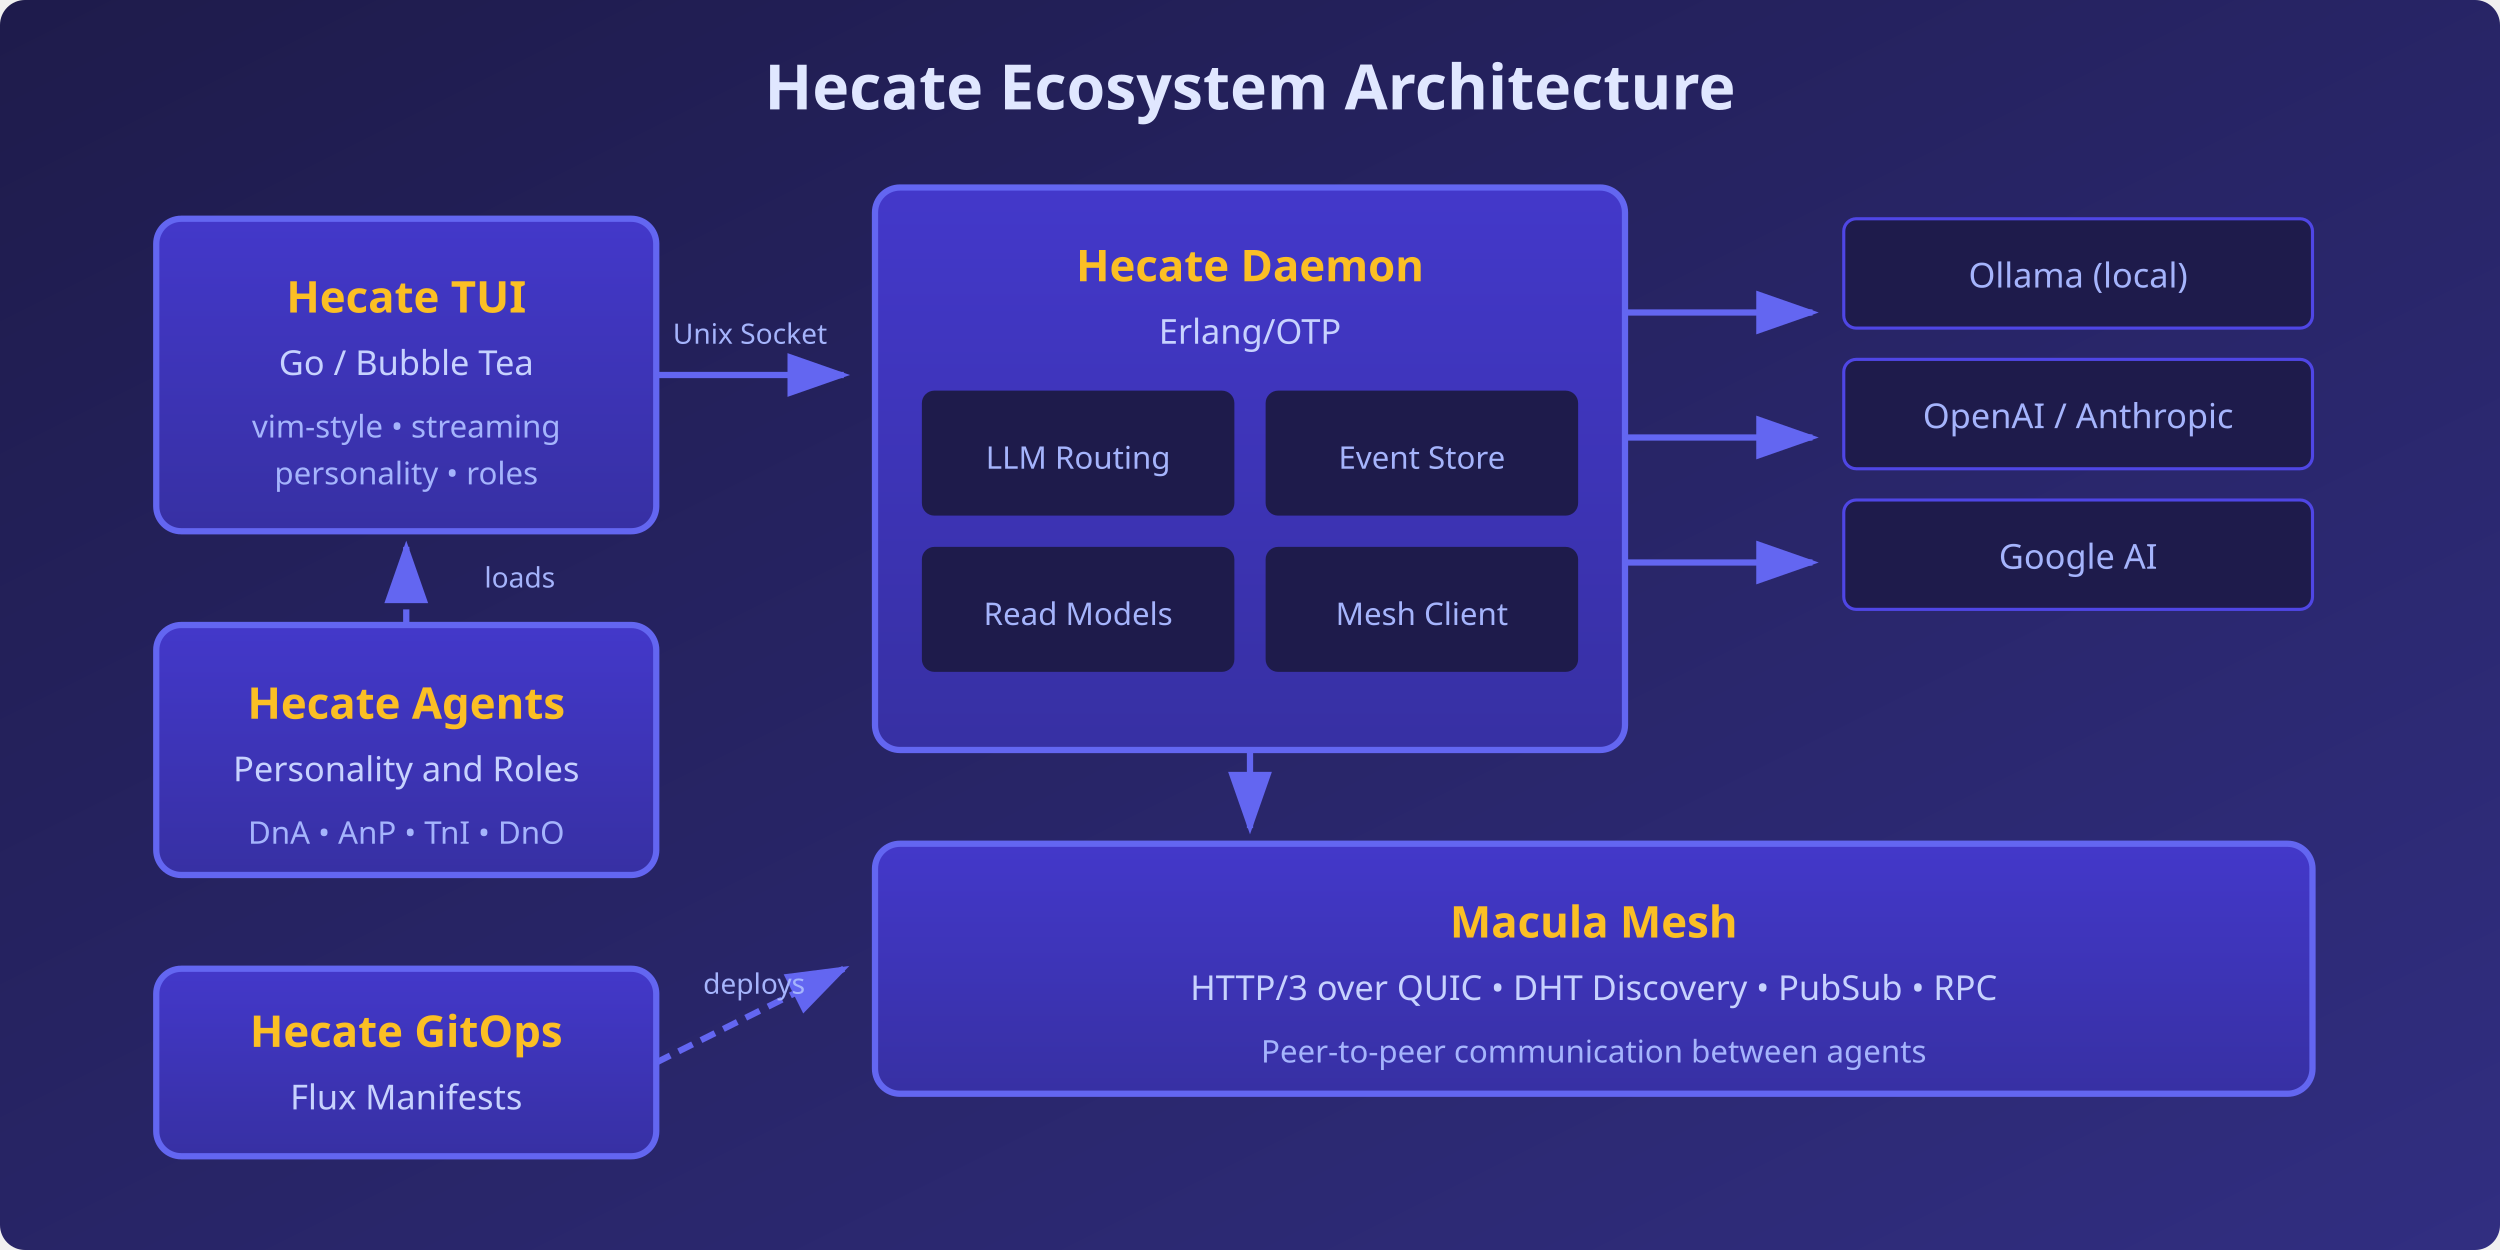
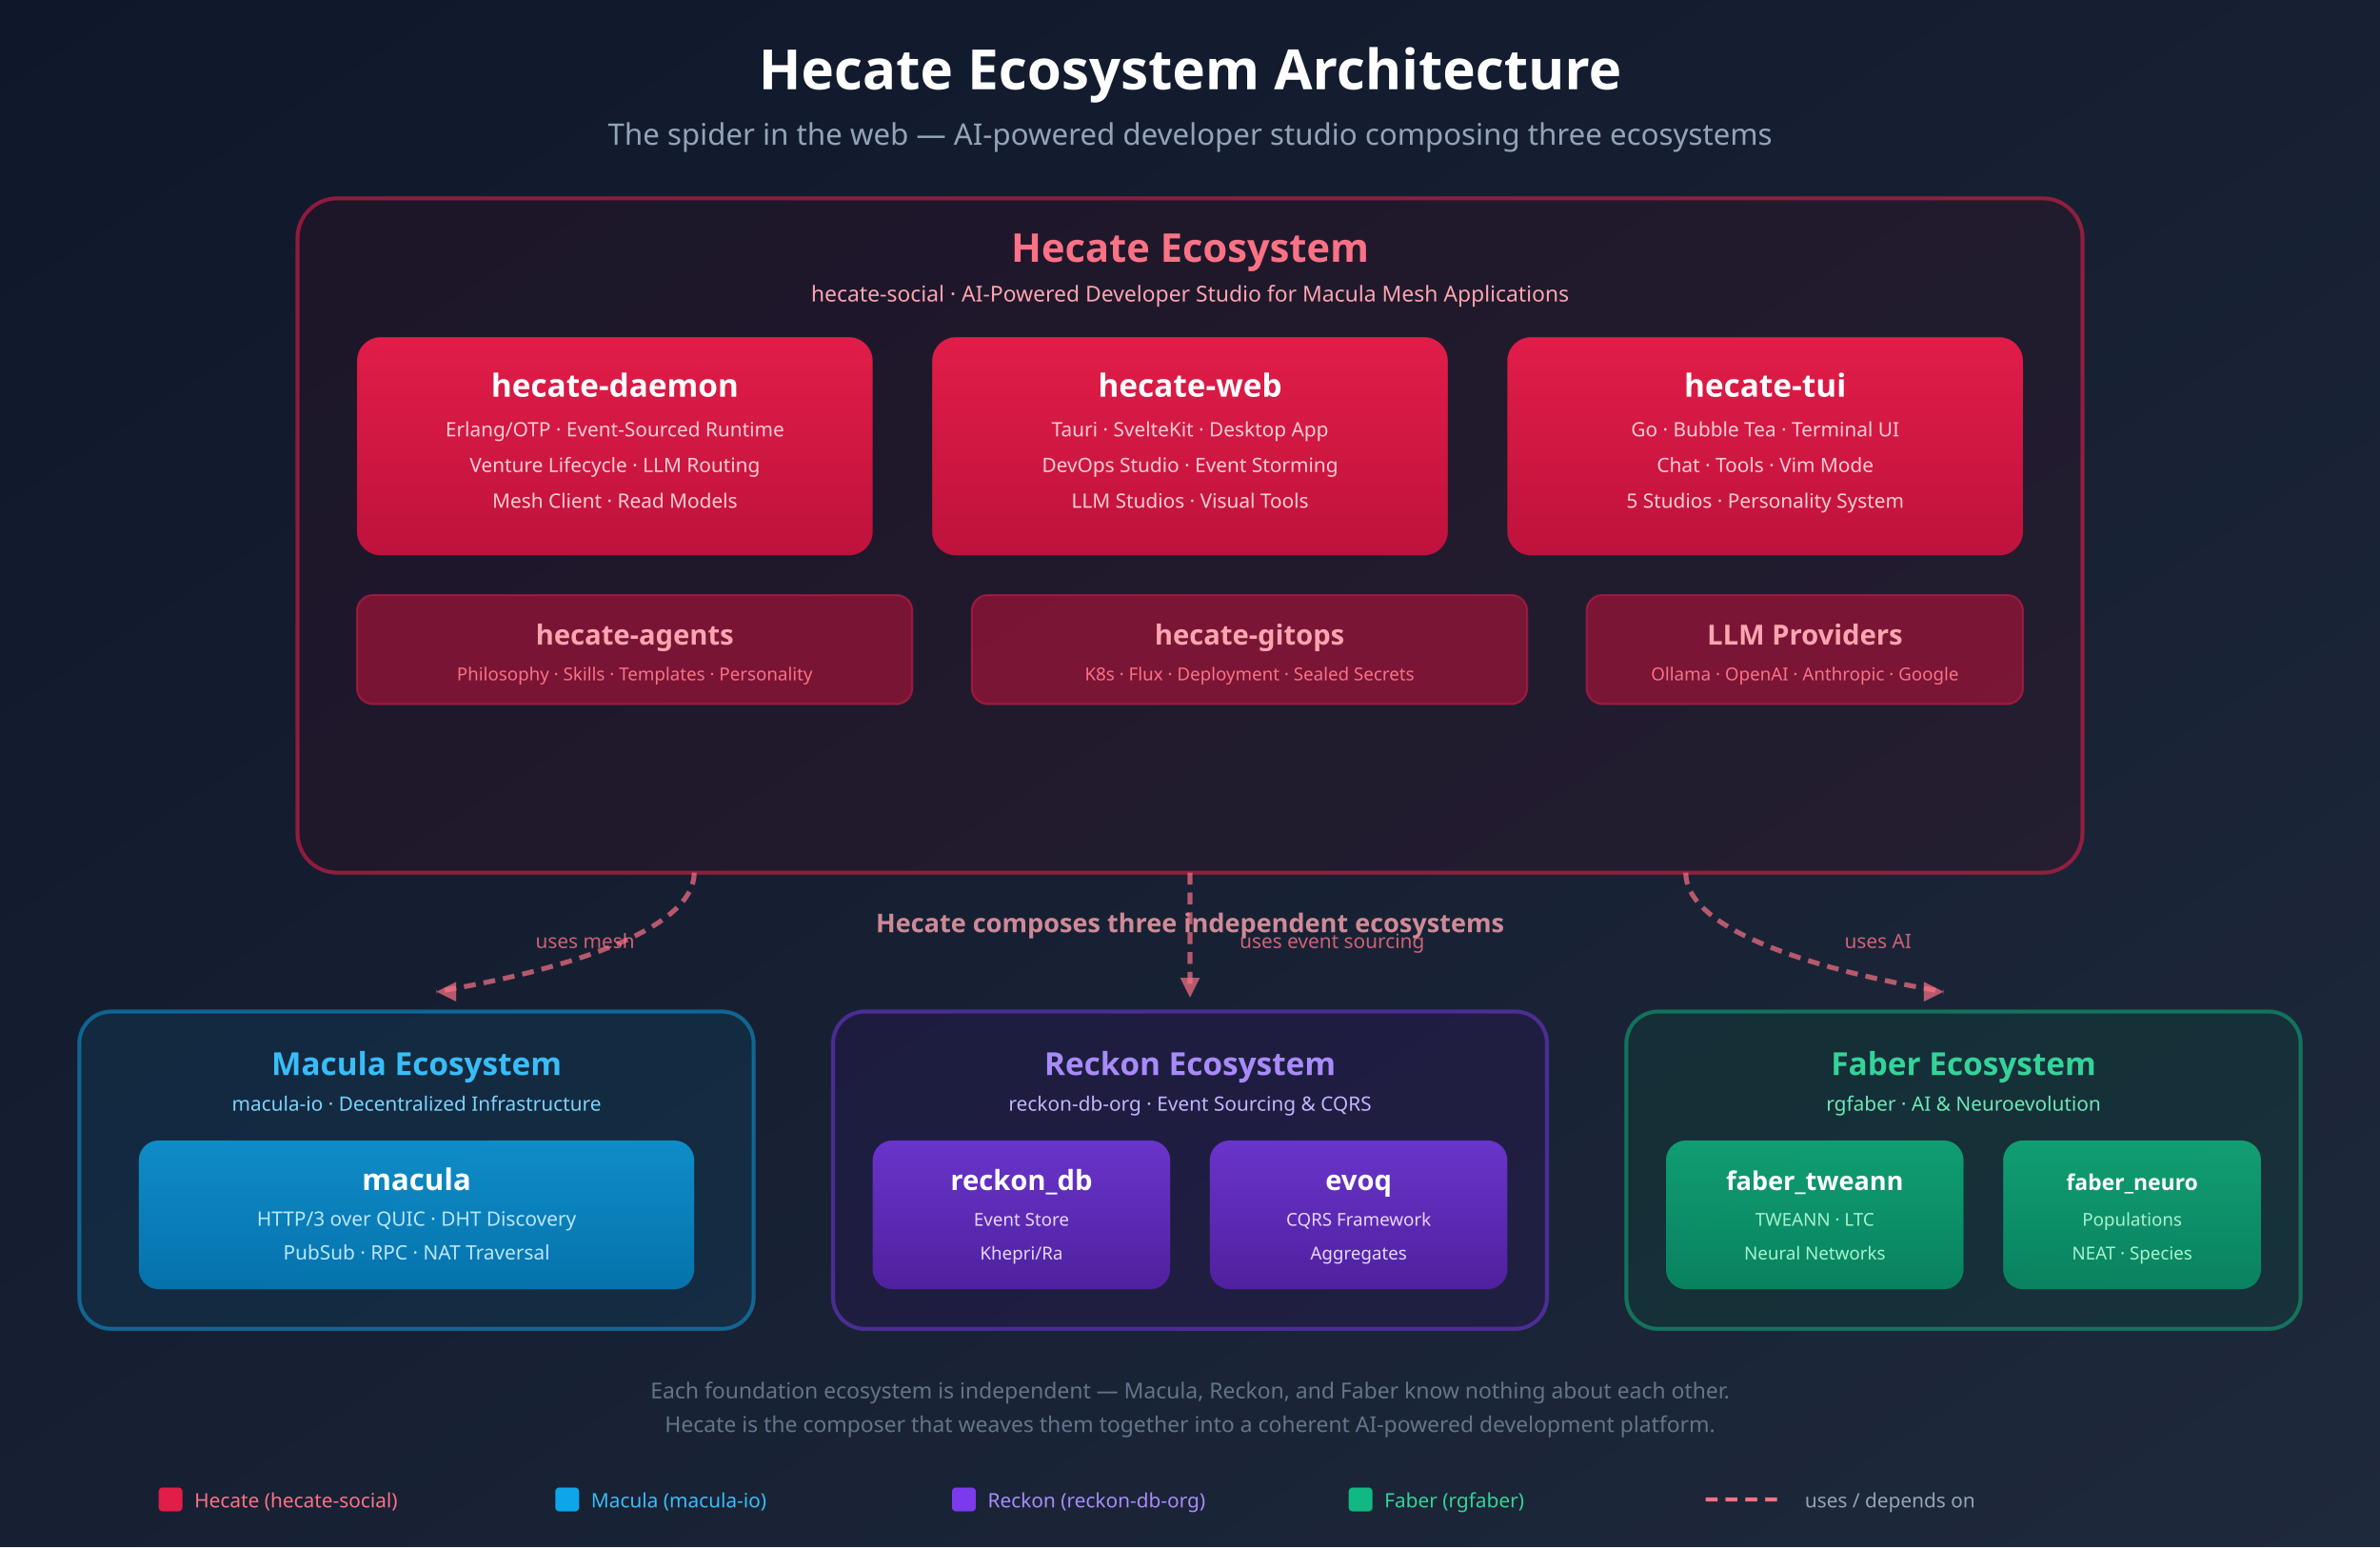
- <svg xmlns="http://www.w3.org/2000/svg" viewBox="0 0 800 400" width="800" height="400">
+ <svg xmlns="http://www.w3.org/2000/svg" viewBox="0 0 1200 780" fill="none">
  <defs>
    <linearGradient id="bgGrad" x1="0%" y1="0%" x2="100%" y2="100%">
-       <stop offset="0%" stop-color="#1e1b4b" />
-       <stop offset="100%" stop-color="#312e81" />
+       <stop offset="0%" style="stop-color:#0f172a" />
+       <stop offset="100%" style="stop-color:#1e293b" />
    </linearGradient>
-     <linearGradient id="boxGrad" x1="0%" y1="0%" x2="0%" y2="100%">
-       <stop offset="0%" stop-color="#4338ca" />
-       <stop offset="100%" stop-color="#3730a3" />
+     <linearGradient id="hecateGrad" x1="0%" y1="0%" x2="0%" y2="100%">
+       <stop offset="0%" style="stop-color:#e11d48" />
+       <stop offset="100%" style="stop-color:#be123c" />
    </linearGradient>
-     <marker id="arrow" markerWidth="10" markerHeight="7" refX="9" refY="3.5" orient="auto">
-       <polygon points="0 0, 10 3.5, 0 7" fill="#6366f1" />
-     </marker>
+     <linearGradient id="meshGrad" x1="0%" y1="0%" x2="0%" y2="100%">
+       <stop offset="0%" style="stop-color:#0ea5e9" />
+       <stop offset="100%" style="stop-color:#0284c7" />
+     </linearGradient>
+     <linearGradient id="reckonGrad" x1="0%" y1="0%" x2="0%" y2="100%">
+       <stop offset="0%" style="stop-color:#7c3aed" />
+       <stop offset="100%" style="stop-color:#5b21b6" />
+     </linearGradient>
+     <linearGradient id="faberGrad" x1="0%" y1="0%" x2="0%" y2="100%">
+       <stop offset="0%" style="stop-color:#10b981" />
+       <stop offset="100%" style="stop-color:#059669" />
+     </linearGradient>
  </defs>
-   <rect width="800" height="400" fill="url(#bgGrad)" rx="8" />
-   <text x="400" y="35" text-anchor="middle" fill="#e0e7ff" font-family="sans-serif" font-size="20" font-weight="bold">Hecate Ecosystem Architecture</text>
-   <rect x="50" y="70" width="160" height="100" fill="url(#boxGrad)" rx="8" stroke="#6366f1" stroke-width="2" />
-   <text x="130" y="100" text-anchor="middle" fill="#fbbf24" font-family="sans-serif" font-size="14" font-weight="bold">Hecate TUI</text>
-   <text x="130" y="120" text-anchor="middle" fill="#c7d2fe" font-family="sans-serif" font-size="11">Go / Bubble Tea</text>
-   <text x="130" y="140" text-anchor="middle" fill="#a5b4fc" font-family="sans-serif" font-size="10">vim-style • streaming</text>
-   <text x="130" y="155" text-anchor="middle" fill="#a5b4fc" font-family="sans-serif" font-size="10">personality • roles</text>
-   <line x1="210" y1="120" x2="270" y2="120" stroke="#6366f1" stroke-width="2" marker-end="url(#arrow)" />
-   <text x="240" y="110" text-anchor="middle" fill="#a5b4fc" font-family="sans-serif" font-size="9">Unix Socket</text>
-   <rect x="280" y="60" width="240" height="180" fill="url(#boxGrad)" rx="8" stroke="#6366f1" stroke-width="2" />
-   <text x="400" y="90" text-anchor="middle" fill="#fbbf24" font-family="sans-serif" font-size="14" font-weight="bold">Hecate Daemon</text>
-   <text x="400" y="110" text-anchor="middle" fill="#c7d2fe" font-family="sans-serif" font-size="11">Erlang/OTP</text>
-   <rect x="295" y="125" width="100" height="40" fill="#1e1b4b" rx="4" />
-   <text x="345" y="150" text-anchor="middle" fill="#a5b4fc" font-family="sans-serif" font-size="10">LLM Routing</text>
-   <rect x="405" y="125" width="100" height="40" fill="#1e1b4b" rx="4" />
-   <text x="455" y="150" text-anchor="middle" fill="#a5b4fc" font-family="sans-serif" font-size="10">Event Store</text>
-   <rect x="295" y="175" width="100" height="40" fill="#1e1b4b" rx="4" />
-   <text x="345" y="200" text-anchor="middle" fill="#a5b4fc" font-family="sans-serif" font-size="10">Read Models</text>
-   <rect x="405" y="175" width="100" height="40" fill="#1e1b4b" rx="4" />
-   <text x="455" y="200" text-anchor="middle" fill="#a5b4fc" font-family="sans-serif" font-size="10">Mesh Client</text>
-   <line x1="520" y1="100" x2="580" y2="100" stroke="#6366f1" stroke-width="2" marker-end="url(#arrow)" />
-   <line x1="520" y1="140" x2="580" y2="140" stroke="#6366f1" stroke-width="2" marker-end="url(#arrow)" />
-   <line x1="520" y1="180" x2="580" y2="180" stroke="#6366f1" stroke-width="2" marker-end="url(#arrow)" />
-   <rect x="590" y="70" width="150" height="35" fill="#1e1b4b" rx="4" stroke="#4f46e5" />
-   <text x="665" y="92" text-anchor="middle" fill="#a5b4fc" font-family="sans-serif" font-size="11">Ollama (local)</text>
-   <rect x="590" y="115" width="150" height="35" fill="#1e1b4b" rx="4" stroke="#4f46e5" />
-   <text x="665" y="137" text-anchor="middle" fill="#a5b4fc" font-family="sans-serif" font-size="11">OpenAI / Anthropic</text>
-   <rect x="590" y="160" width="150" height="35" fill="#1e1b4b" rx="4" stroke="#4f46e5" />
-   <text x="665" y="182" text-anchor="middle" fill="#a5b4fc" font-family="sans-serif" font-size="11">Google AI</text>
-   <rect x="280" y="270" width="460" height="80" fill="url(#boxGrad)" rx="8" stroke="#6366f1" stroke-width="2" />
-   <text x="510" y="300" text-anchor="middle" fill="#fbbf24" font-family="sans-serif" font-size="14" font-weight="bold">Macula Mesh</text>
-   <text x="510" y="320" text-anchor="middle" fill="#c7d2fe" font-family="sans-serif" font-size="11">HTTP/3 over QUIC • DHT Discovery • PubSub • RPC</text>
-   <text x="510" y="340" text-anchor="middle" fill="#a5b4fc" font-family="sans-serif" font-size="10">Peer-to-peer communication between agents</text>
-   <line x1="400" y1="240" x2="400" y2="265" stroke="#6366f1" stroke-width="2" marker-end="url(#arrow)" />
-   <rect x="50" y="200" width="160" height="80" fill="url(#boxGrad)" rx="8" stroke="#6366f1" stroke-width="2" />
-   <text x="130" y="230" text-anchor="middle" fill="#fbbf24" font-family="sans-serif" font-size="14" font-weight="bold">Hecate Agents</text>
-   <text x="130" y="250" text-anchor="middle" fill="#c7d2fe" font-family="sans-serif" font-size="11">Personality and Roles</text>
-   <text x="130" y="270" text-anchor="middle" fill="#a5b4fc" font-family="sans-serif" font-size="10">DnA • AnP • TnI • DnO</text>
-   <line x1="130" y1="200" x2="130" y2="175" stroke="#6366f1" stroke-width="2" stroke-dasharray="5,3" marker-end="url(#arrow)" />
-   <text x="155" y="188" fill="#a5b4fc" font-family="sans-serif" font-size="9">loads</text>
-   <rect x="50" y="310" width="160" height="60" fill="url(#boxGrad)" rx="8" stroke="#6366f1" stroke-width="2" />
-   <text x="130" y="335" text-anchor="middle" fill="#fbbf24" font-family="sans-serif" font-size="14" font-weight="bold">Hecate GitOps</text>
-   <text x="130" y="355" text-anchor="middle" fill="#c7d2fe" font-family="sans-serif" font-size="11">Flux Manifests</text>
-   <line x1="210" y1="340" x2="270" y2="310" stroke="#6366f1" stroke-width="2" stroke-dasharray="5,3" marker-end="url(#arrow)" />
-   <text x="225" y="318" fill="#a5b4fc" font-family="sans-serif" font-size="9">deploys</text>
+   <rect width="1200" height="780" fill="url(#bgGrad)" />
+   <text x="600" y="45" text-anchor="middle" font-family="system-ui, sans-serif" font-size="28" font-weight="bold" fill="#fff">
+     Hecate Ecosystem Architecture
+   </text>
+   <text x="600" y="73" text-anchor="middle" font-family="system-ui, sans-serif" font-size="15" fill="#94a3b8">
+     The spider in the web — AI-powered developer studio composing three ecosystems
+   </text>
+   <rect x="150" y="100" width="900" height="340" rx="20" fill="#4c0519" opacity="0.2" />
+   <rect x="150" y="100" width="900" height="340" rx="20" fill="none" stroke="#e11d48" stroke-width="2" opacity="0.6" />
+   <text x="600" y="132" text-anchor="middle" font-family="system-ui, sans-serif" font-size="20" font-weight="bold" fill="#fb7185">
+     Hecate Ecosystem
+   </text>
+   <text x="600" y="152" text-anchor="middle" font-family="system-ui, sans-serif" font-size="11" fill="#fda4af">
+     hecate-social · AI-Powered Developer Studio for Macula Mesh Applications
+   </text>
+   <rect x="180" y="170" width="260" height="110" rx="12" fill="url(#hecateGrad)" />
+   <text x="310" y="200" text-anchor="middle" font-family="system-ui, sans-serif" font-size="16" font-weight="bold" fill="#fff">hecate-daemon</text>
+   <text x="310" y="220" text-anchor="middle" font-family="system-ui, sans-serif" font-size="10" fill="#fecdd3">Erlang/OTP · Event-Sourced Runtime</text>
+   <text x="310" y="238" text-anchor="middle" font-family="system-ui, sans-serif" font-size="10" fill="#fecdd3">Venture Lifecycle · LLM Routing</text>
+   <text x="310" y="256" text-anchor="middle" font-family="system-ui, sans-serif" font-size="10" fill="#fecdd3">Mesh Client · Read Models</text>
+   <rect x="470" y="170" width="260" height="110" rx="12" fill="url(#hecateGrad)" />
+   <text x="600" y="200" text-anchor="middle" font-family="system-ui, sans-serif" font-size="16" font-weight="bold" fill="#fff">hecate-web</text>
+   <text x="600" y="220" text-anchor="middle" font-family="system-ui, sans-serif" font-size="10" fill="#fecdd3">Tauri · SvelteKit · Desktop App</text>
+   <text x="600" y="238" text-anchor="middle" font-family="system-ui, sans-serif" font-size="10" fill="#fecdd3">DevOps Studio · Event Storming</text>
+   <text x="600" y="256" text-anchor="middle" font-family="system-ui, sans-serif" font-size="10" fill="#fecdd3">LLM Studios · Visual Tools</text>
+   <rect x="760" y="170" width="260" height="110" rx="12" fill="url(#hecateGrad)" />
+   <text x="890" y="200" text-anchor="middle" font-family="system-ui, sans-serif" font-size="16" font-weight="bold" fill="#fff">hecate-tui</text>
+   <text x="890" y="220" text-anchor="middle" font-family="system-ui, sans-serif" font-size="10" fill="#fecdd3">Go · Bubble Tea · Terminal UI</text>
+   <text x="890" y="238" text-anchor="middle" font-family="system-ui, sans-serif" font-size="10" fill="#fecdd3">Chat · Tools · Vim Mode</text>
+   <text x="890" y="256" text-anchor="middle" font-family="system-ui, sans-serif" font-size="10" fill="#fecdd3">5 Studios · Personality System</text>
+   <rect x="180" y="300" width="280" height="55" rx="8" fill="#9f1239" opacity="0.7" />
+   <rect x="180" y="300" width="280" height="55" rx="8" fill="none" stroke="#e11d48" stroke-width="1" opacity="0.5" />
+   <text x="320" y="325" text-anchor="middle" font-family="system-ui, sans-serif" font-size="14" font-weight="bold" fill="#fda4af">hecate-agents</text>
+   <text x="320" y="343" text-anchor="middle" font-family="system-ui, sans-serif" font-size="9" fill="#fb7185">Philosophy · Skills · Templates · Personality</text>
+   <rect x="490" y="300" width="280" height="55" rx="8" fill="#9f1239" opacity="0.7" />
+   <rect x="490" y="300" width="280" height="55" rx="8" fill="none" stroke="#e11d48" stroke-width="1" opacity="0.5" />
+   <text x="630" y="325" text-anchor="middle" font-family="system-ui, sans-serif" font-size="14" font-weight="bold" fill="#fda4af">hecate-gitops</text>
+   <text x="630" y="343" text-anchor="middle" font-family="system-ui, sans-serif" font-size="9" fill="#fb7185">K8s · Flux · Deployment · Sealed Secrets</text>
+   <rect x="800" y="300" width="220" height="55" rx="8" fill="#9f1239" opacity="0.7" />
+   <rect x="800" y="300" width="220" height="55" rx="8" fill="none" stroke="#e11d48" stroke-width="1" opacity="0.5" />
+   <text x="910" y="325" text-anchor="middle" font-family="system-ui, sans-serif" font-size="14" font-weight="bold" fill="#fda4af">LLM Providers</text>
+   <text x="910" y="343" text-anchor="middle" font-family="system-ui, sans-serif" font-size="9" fill="#fb7185">Ollama · OpenAI · Anthropic · Google</text>
+   <text x="600" y="470" text-anchor="middle" font-family="system-ui, sans-serif" font-size="13" font-weight="600" fill="#fda4af" opacity="0.8">
+     Hecate composes three independent ecosystems
+   </text>
+   <path d="M 350 440 C 350 470 280 490 220 500" stroke="#fb7185" stroke-width="2.5" fill="none" stroke-dasharray="6,4" opacity="0.7" />
+   <polygon points="220,500 230,495 230,505" fill="#fb7185" opacity="0.7" />
+   <text x="270" y="478" font-family="system-ui, sans-serif" font-size="10" fill="#fb7185" opacity="0.8">uses mesh</text>
+   <line x1="600" y1="440" x2="600" y2="498" stroke="#fb7185" stroke-width="2.5" stroke-dasharray="6,4" opacity="0.7" />
+   <polygon points="600,503 595,493 605,493" fill="#fb7185" opacity="0.7" />
+   <text x="625" y="478" font-family="system-ui, sans-serif" font-size="10" fill="#fb7185" opacity="0.8">uses event sourcing</text>
+   <path d="M 850 440 C 850 470 920 490 980 500" stroke="#fb7185" stroke-width="2.5" fill="none" stroke-dasharray="6,4" opacity="0.7" />
+   <polygon points="980,500 970,495 970,505" fill="#fb7185" opacity="0.7" />
+   <text x="930" y="478" font-family="system-ui, sans-serif" font-size="10" fill="#fb7185" opacity="0.8">uses AI</text>
+   <rect x="40" y="510" width="340" height="160" rx="16" fill="#0c4a6e" opacity="0.25" />
+   <rect x="40" y="510" width="340" height="160" rx="16" fill="none" stroke="#0ea5e9" stroke-width="2" opacity="0.5" />
+   <text x="210" y="542" text-anchor="middle" font-family="system-ui, sans-serif" font-size="16" font-weight="bold" fill="#38bdf8">Macula Ecosystem</text>
+   <text x="210" y="560" text-anchor="middle" font-family="system-ui, sans-serif" font-size="10" fill="#7dd3fc">macula-io · Decentralized Infrastructure</text>
+   <rect x="70" y="575" width="280" height="75" rx="10" fill="url(#meshGrad)" opacity="0.8" />
+   <text x="210" y="600" text-anchor="middle" font-family="system-ui, sans-serif" font-size="15" font-weight="bold" fill="#fff">macula</text>
+   <text x="210" y="618" text-anchor="middle" font-family="system-ui, sans-serif" font-size="10" fill="#bae6fd">HTTP/3 over QUIC · DHT Discovery</text>
+   <text x="210" y="635" text-anchor="middle" font-family="system-ui, sans-serif" font-size="10" fill="#bae6fd">PubSub · RPC · NAT Traversal</text>
+   <rect x="420" y="510" width="360" height="160" rx="16" fill="#2e1065" opacity="0.25" />
+   <rect x="420" y="510" width="360" height="160" rx="16" fill="none" stroke="#7c3aed" stroke-width="2" opacity="0.5" />
+   <text x="600" y="542" text-anchor="middle" font-family="system-ui, sans-serif" font-size="16" font-weight="bold" fill="#a78bfa">Reckon Ecosystem</text>
+   <text x="600" y="560" text-anchor="middle" font-family="system-ui, sans-serif" font-size="10" fill="#c4b5fd">reckon-db-org · Event Sourcing &amp; CQRS</text>
+   <rect x="440" y="575" width="150" height="75" rx="10" fill="url(#reckonGrad)" opacity="0.8" />
+   <text x="515" y="600" text-anchor="middle" font-family="system-ui, sans-serif" font-size="14" font-weight="bold" fill="#fff">reckon_db</text>
+   <text x="515" y="618" text-anchor="middle" font-family="system-ui, sans-serif" font-size="9" fill="#e9d5ff">Event Store</text>
+   <text x="515" y="635" text-anchor="middle" font-family="system-ui, sans-serif" font-size="9" fill="#e9d5ff">Khepri/Ra</text>
+   <rect x="610" y="575" width="150" height="75" rx="10" fill="url(#reckonGrad)" opacity="0.8" />
+   <text x="685" y="600" text-anchor="middle" font-family="system-ui, sans-serif" font-size="14" font-weight="bold" fill="#fff">evoq</text>
+   <text x="685" y="618" text-anchor="middle" font-family="system-ui, sans-serif" font-size="9" fill="#e9d5ff">CQRS Framework</text>
+   <text x="685" y="635" text-anchor="middle" font-family="system-ui, sans-serif" font-size="9" fill="#e9d5ff">Aggregates</text>
+   <rect x="820" y="510" width="340" height="160" rx="16" fill="#064e3b" opacity="0.25" />
+   <rect x="820" y="510" width="340" height="160" rx="16" fill="none" stroke="#10b981" stroke-width="2" opacity="0.5" />
+   <text x="990" y="542" text-anchor="middle" font-family="system-ui, sans-serif" font-size="16" font-weight="bold" fill="#34d399">Faber Ecosystem</text>
+   <text x="990" y="560" text-anchor="middle" font-family="system-ui, sans-serif" font-size="10" fill="#6ee7b7">rgfaber · AI &amp; Neuroevolution</text>
+   <rect x="840" y="575" width="150" height="75" rx="10" fill="url(#faberGrad)" opacity="0.8" />
+   <text x="915" y="600" text-anchor="middle" font-family="system-ui, sans-serif" font-size="13" font-weight="bold" fill="#fff">faber_tweann</text>
+   <text x="915" y="618" text-anchor="middle" font-family="system-ui, sans-serif" font-size="9" fill="#a7f3d0">TWEANN · LTC</text>
+   <text x="915" y="635" text-anchor="middle" font-family="system-ui, sans-serif" font-size="9" fill="#a7f3d0">Neural Networks</text>
+   <rect x="1010" y="575" width="130" height="75" rx="10" fill="url(#faberGrad)" opacity="0.8" />
+   <text x="1075" y="600" text-anchor="middle" font-family="system-ui, sans-serif" font-size="11" font-weight="bold" fill="#fff">faber_neuro</text>
+   <text x="1075" y="618" text-anchor="middle" font-family="system-ui, sans-serif" font-size="9" fill="#a7f3d0">Populations</text>
+   <text x="1075" y="635" text-anchor="middle" font-family="system-ui, sans-serif" font-size="9" fill="#a7f3d0">NEAT · Species</text>
+   <text x="600" y="705" text-anchor="middle" font-family="system-ui, sans-serif" font-size="11" fill="#64748b">
+     Each foundation ecosystem is independent — Macula, Reckon, and Faber know nothing about each other.
+   </text>
+   <text x="600" y="722" text-anchor="middle" font-family="system-ui, sans-serif" font-size="11" fill="#64748b">
+     Hecate is the composer that weaves them together into a coherent AI-powered development platform.
+   </text>
+   <g transform="translate(80, 758)">
+     <rect x="0" y="-8" width="12" height="12" rx="2" fill="#e11d48" />
+     <text x="18" y="2" font-family="system-ui, sans-serif" font-size="10" fill="#fb7185">Hecate (hecate-social)</text>
+     <rect x="200" y="-8" width="12" height="12" rx="2" fill="#0ea5e9" />
+     <text x="218" y="2" font-family="system-ui, sans-serif" font-size="10" fill="#38bdf8">Macula (macula-io)</text>
+     <rect x="400" y="-8" width="12" height="12" rx="2" fill="#7c3aed" />
+     <text x="418" y="2" font-family="system-ui, sans-serif" font-size="10" fill="#a78bfa">Reckon (reckon-db-org)</text>
+     <rect x="600" y="-8" width="12" height="12" rx="2" fill="#10b981" />
+     <text x="618" y="2" font-family="system-ui, sans-serif" font-size="10" fill="#34d399">Faber (rgfaber)</text>
+     <line x1="780" y1="-2" x2="820" y2="-2" stroke="#fb7185" stroke-width="2" stroke-dasharray="6,4" />
+     <text x="830" y="2" font-family="system-ui, sans-serif" font-size="10" fill="#94a3b8">uses / depends on</text>
+   </g>
</svg>
